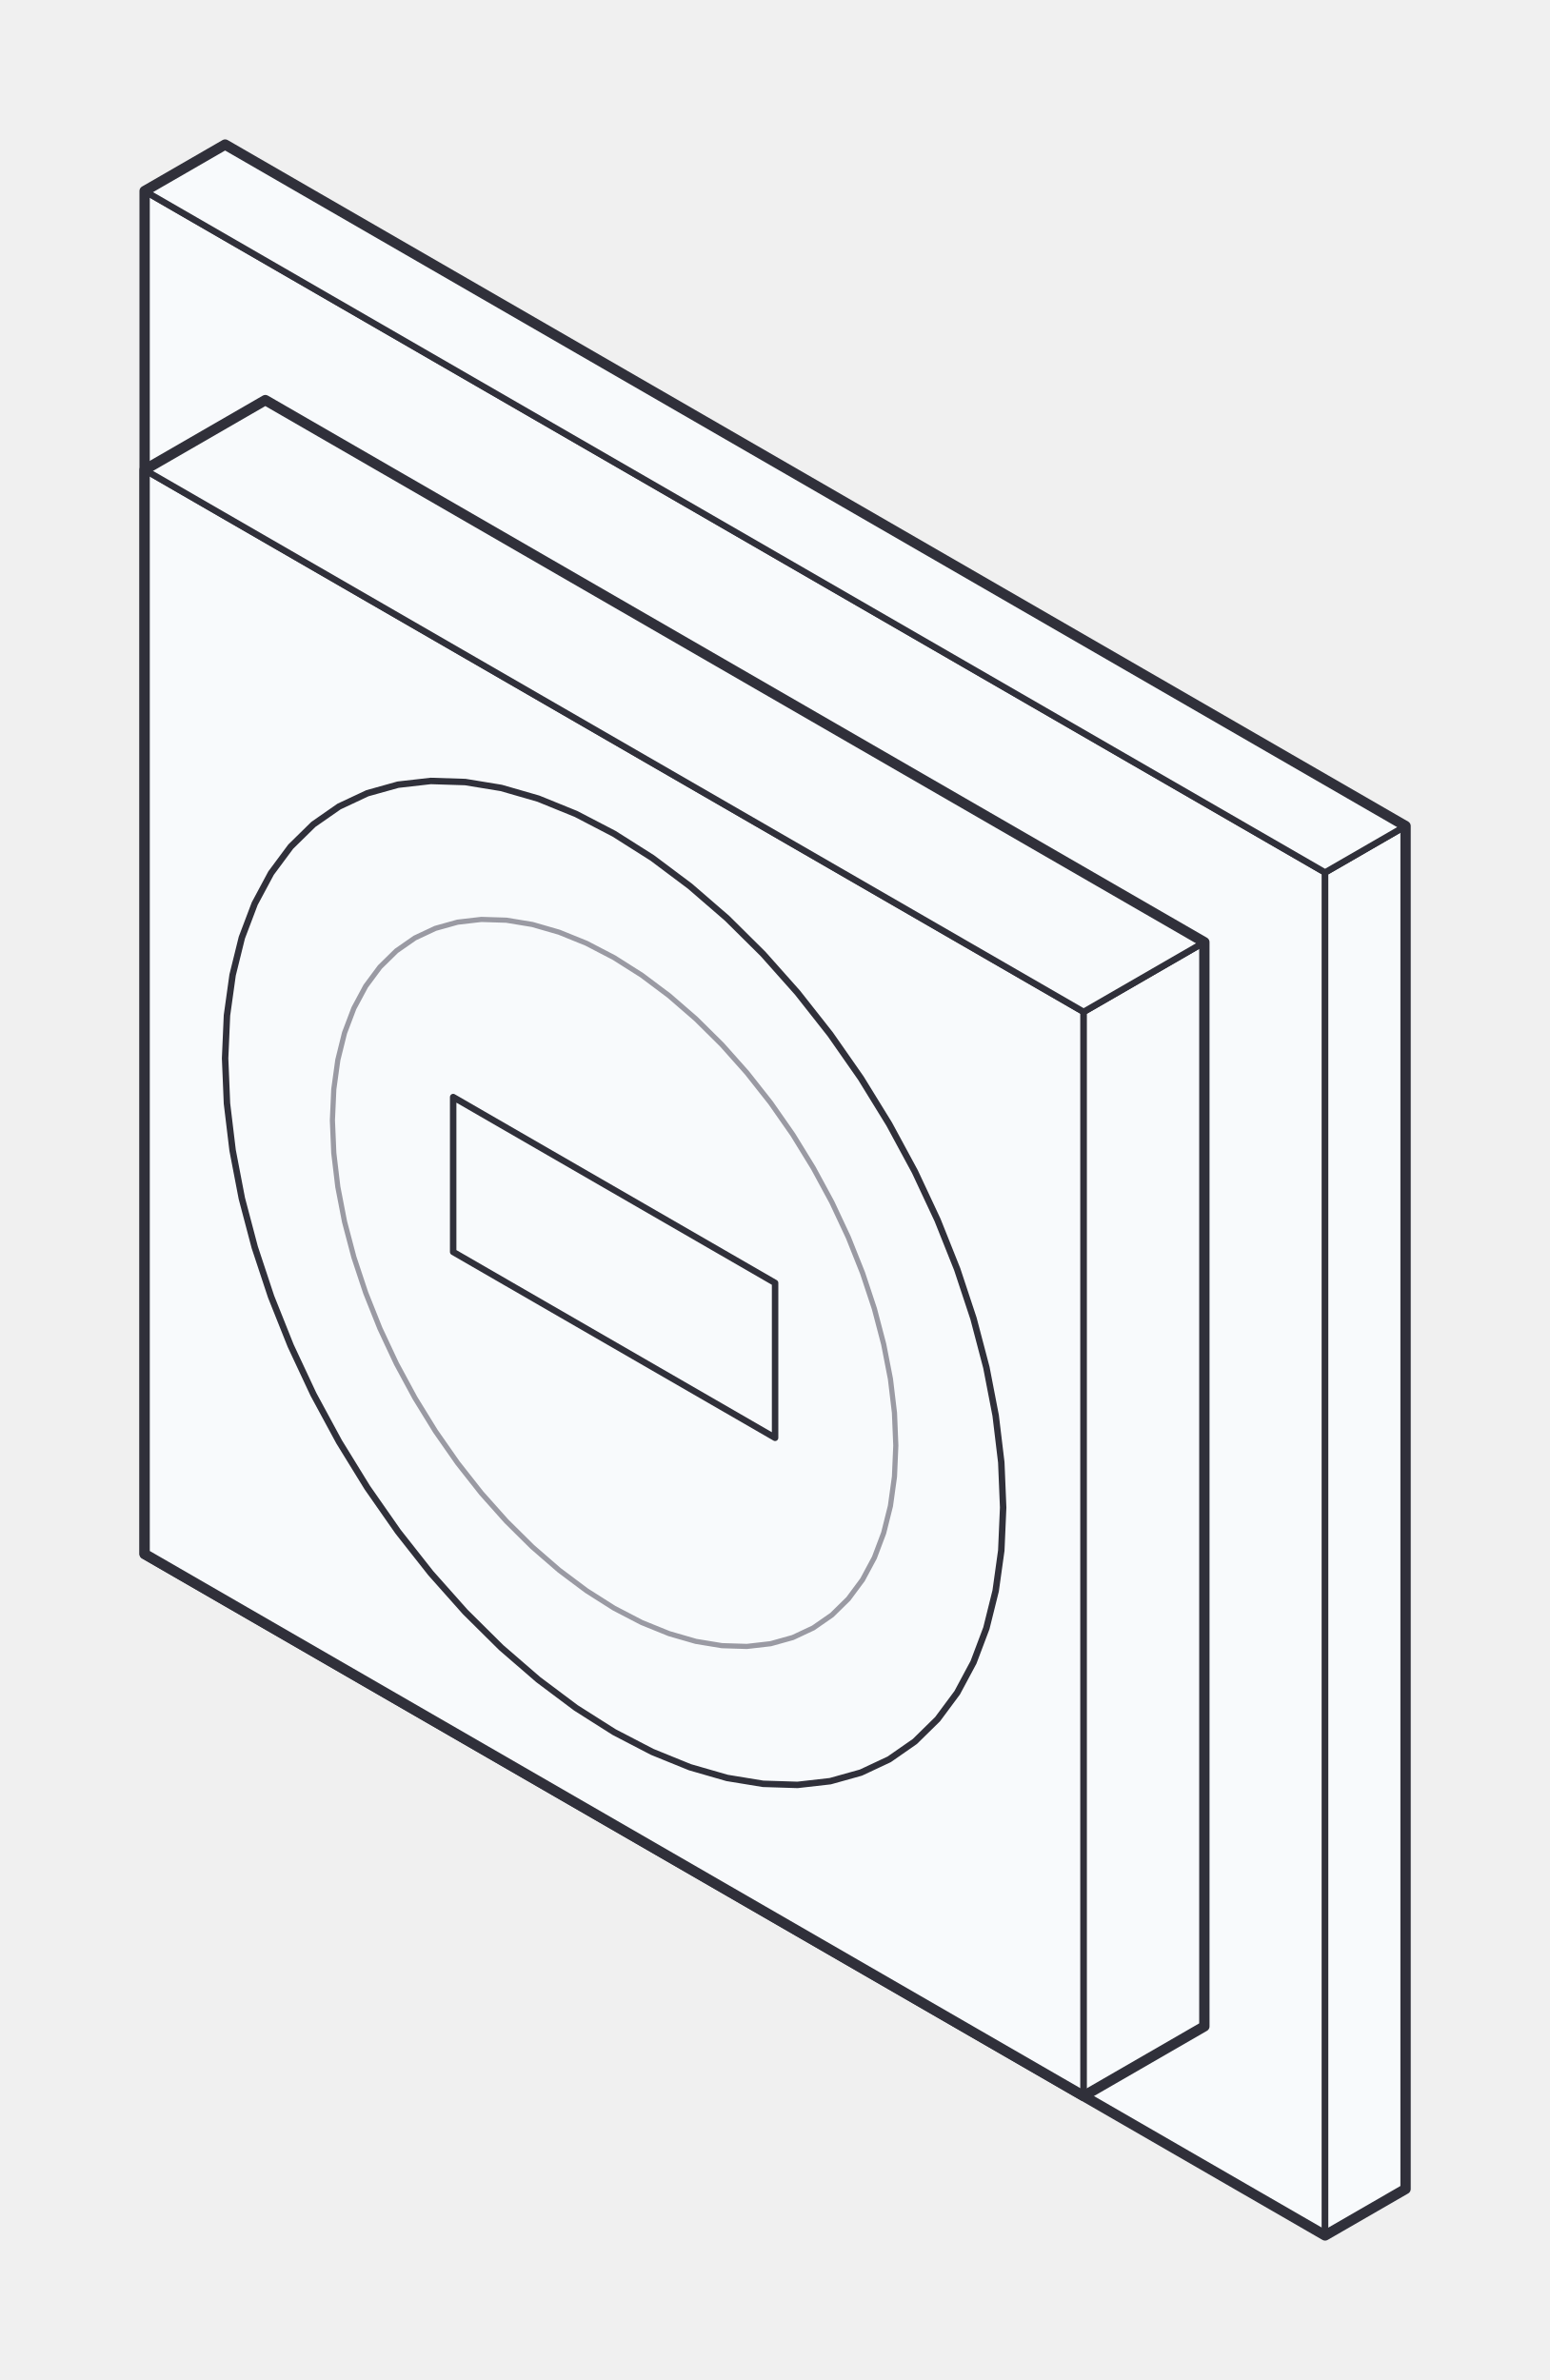
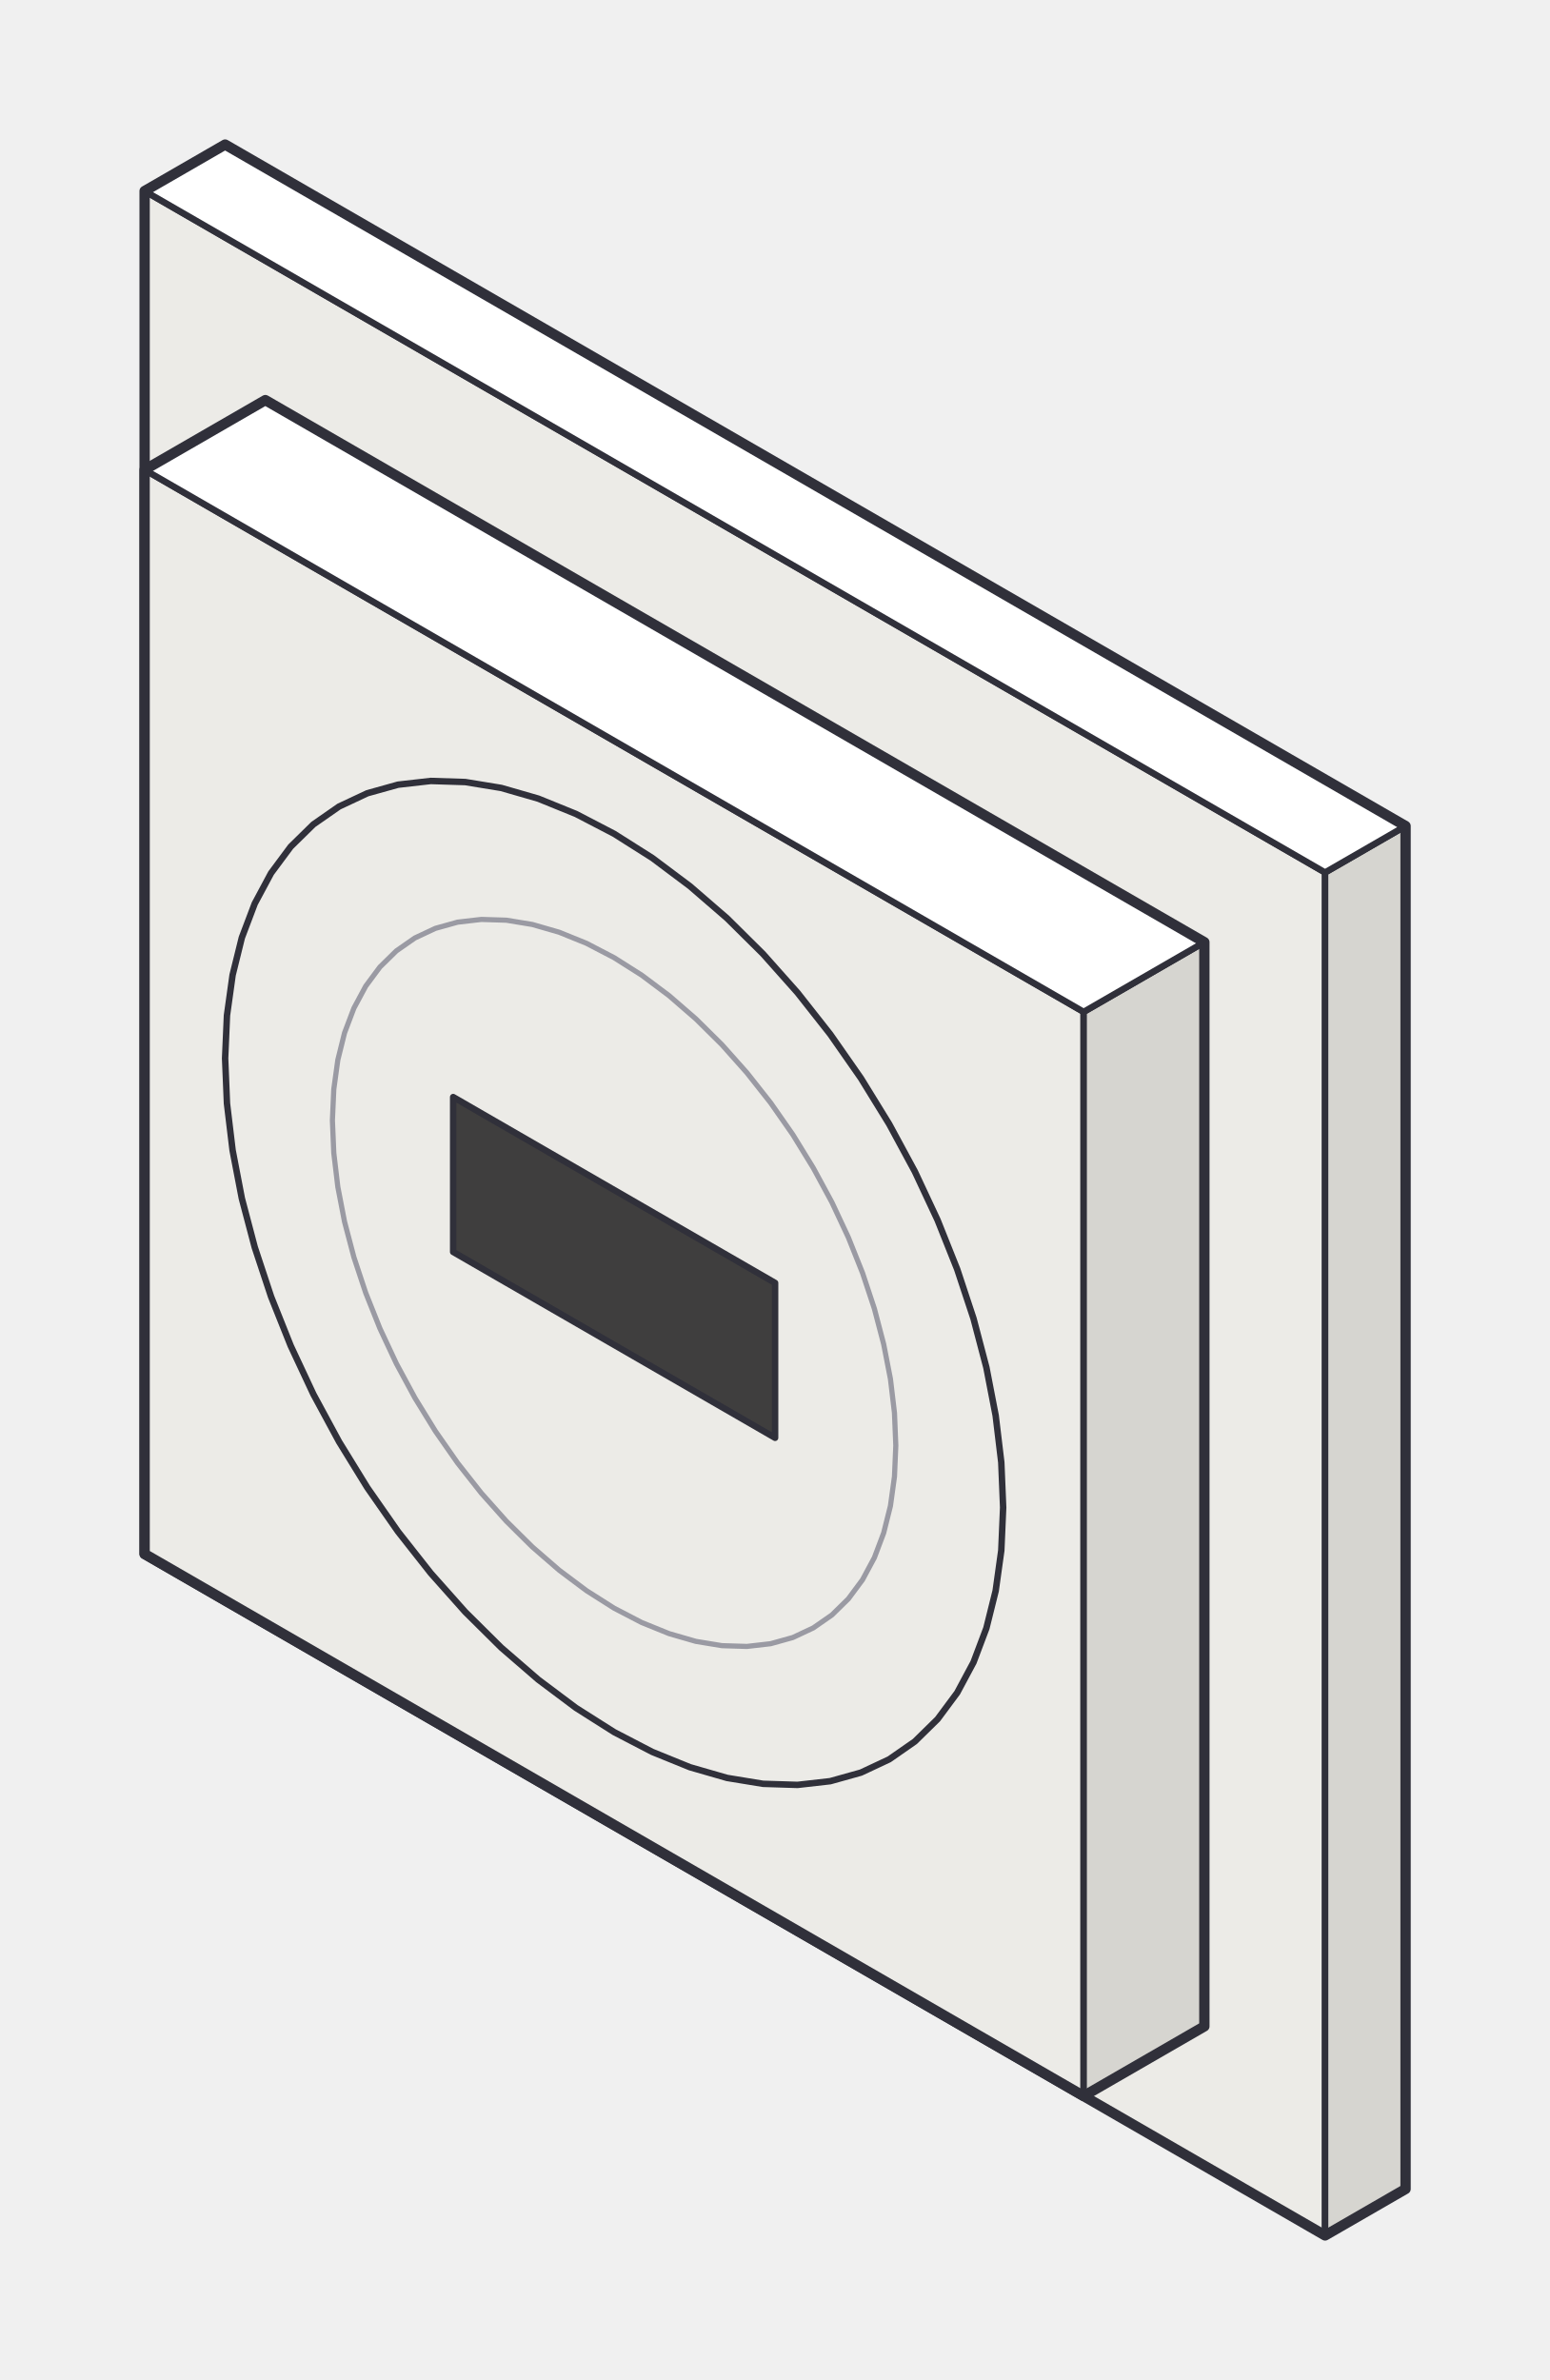
<svg xmlns="http://www.w3.org/2000/svg" viewBox="-43.6 -292.0 300.2 461.0">
-   <polygon points="-15.59,9.00 213.04,141.00 213.04,-123.00 -15.59,-255.00" fill="#f8fafc" stroke="#30303a" stroke-width="1.25" stroke-linejoin="round" stroke-linecap="round" vector-effect="non-scaling-stroke" />
-   <polygon points="228.63,132.00 213.04,141.00 213.04,-123.00 228.63,-132.00" fill="#f8fafc" stroke="#30303a" stroke-width="1.25" stroke-linejoin="round" stroke-linecap="round" vector-effect="non-scaling-stroke" />
-   <polygon points="0.00,-264.00 228.63,-132.00 213.04,-123.00 -15.59,-255.00" fill="#f8fafc" stroke="#30303a" stroke-width="1.25" stroke-linejoin="round" stroke-linecap="round" vector-effect="non-scaling-stroke" />
-   <polygon points="-15.59,-255.00 0.00,-264.00 228.63,-132.00 228.63,132.00 213.04,141.00 -15.59,9.00" fill="none" stroke="#30303a" stroke-width="2.0" stroke-linejoin="round" stroke-linecap="round" vector-effect="non-scaling-stroke" />
-   <polygon points="-15.59,9.00 166.28,114.00 166.28,-96.00 -15.59,-201.00" fill="#f8fafc" stroke="#30303a" stroke-width="1.25" stroke-linejoin="round" stroke-linecap="round" vector-effect="non-scaling-stroke" />
-   <polygon points="189.66,100.50 166.28,114.00 166.28,-96.00 189.66,-109.50" fill="#f8fafc" stroke="#30303a" stroke-width="1.25" stroke-linejoin="round" stroke-linecap="round" vector-effect="non-scaling-stroke" />
-   <polygon points="7.79,-214.50 189.66,-109.50 166.28,-96.00 -15.59,-201.00" fill="#f8fafc" stroke="#30303a" stroke-width="1.25" stroke-linejoin="round" stroke-linecap="round" vector-effect="non-scaling-stroke" />
-   <polygon points="-15.59,-201.00 7.79,-214.50 189.66,-109.50 189.66,100.50 166.28,114.00 -15.59,9.00" fill="none" stroke="#30303a" stroke-width="2.0" stroke-linejoin="round" stroke-linecap="round" vector-effect="non-scaling-stroke" />
-   <polygon points="150.69,-0.00 150.33,-8.74 149.24,-17.81 147.44,-27.13 144.95,-36.60 141.79,-46.15 137.99,-55.67 133.59,-65.07 128.62,-74.26 123.14,-83.16 117.20,-91.67 110.86,-99.72 104.18,-107.23 97.22,-114.13 90.04,-120.34 82.73,-125.82 75.34,-130.50 67.96,-134.34 60.65,-137.31 53.47,-139.38 46.51,-140.52 39.83,-140.73 33.49,-140.01 27.55,-138.35 22.07,-135.78 17.10,-132.32 12.70,-128.00 8.90,-122.88 5.74,-116.98 3.24,-110.38 1.45,-103.14 0.36,-95.32 0.00,-87.00 0.36,-78.26 1.45,-69.19 3.24,-59.87 5.74,-50.40 8.90,-40.85 12.70,-31.33 17.10,-21.93 22.07,-12.74 27.55,-3.84 33.49,4.67 39.83,12.72 46.51,20.23 53.47,27.13 60.65,33.34 67.96,38.82 75.34,43.50 82.73,47.34 90.04,50.31 97.22,52.38 104.18,53.52 110.86,53.73 117.20,53.01 123.14,51.35 128.62,48.78 133.59,45.32 137.99,41.00 141.79,35.88 144.95,29.98 147.44,23.38 149.24,16.14 150.33,8.32" fill="none" stroke="#30303a" stroke-width="1.25" stroke-linejoin="round" stroke-linecap="round" vector-effect="non-scaling-stroke" />
-   <polygon points="129.90,-12.00 129.64,-18.33 128.86,-24.90 127.55,-31.64 125.75,-38.51 123.46,-45.42 120.71,-52.31 117.52,-59.12 113.92,-65.77 109.96,-72.22 105.66,-78.38 101.06,-84.21 96.22,-89.65 91.18,-94.64 85.99,-99.14 80.69,-103.11 75.34,-106.50 70.00,-109.28 64.70,-111.43 59.51,-112.93 54.47,-113.76 49.62,-113.91 45.03,-113.38 40.73,-112.18 36.76,-110.32 33.17,-107.82 29.98,-104.69 27.23,-100.98 24.94,-96.71 23.13,-91.93 21.83,-86.69 21.05,-81.02 20.78,-75.00 21.05,-68.67 21.83,-62.10 23.13,-55.36 24.94,-48.49 27.23,-41.58 29.98,-34.69 33.17,-27.88 36.76,-21.23 40.73,-14.78 45.03,-8.62 49.62,-2.79 54.47,2.65 59.51,7.64 64.70,12.14 70.00,16.11 75.34,19.50 80.69,22.28 85.99,24.43 91.18,25.93 96.22,26.76 101.06,26.91 105.66,26.38 109.96,25.18 113.92,23.32 117.52,20.82 120.71,17.69 123.46,13.98 125.75,9.71 127.55,4.93 128.86,-0.31 129.64,-5.98" fill="none" stroke="#9a9aa3" stroke-width="1" stroke-linejoin="round" stroke-linecap="round" vector-effect="non-scaling-stroke" />
-   <polygon points="44.17,-49.50 106.52,-13.50 106.52,-43.50 44.17,-79.50" fill="none" stroke="#30303a" stroke-width="1.25" stroke-linejoin="round" stroke-linecap="round" vector-effect="non-scaling-stroke" />
+   <polygon points="-15.59,9.00 213.04,141.00 213.04,-123.00 -15.59,-255.00" fill="#ecebe7" stroke="#30303a" stroke-width="1.25" stroke-linejoin="round" stroke-linecap="round" vector-effect="non-scaling-stroke" data-f="left" data-s="stroke" />
+   <polygon points="228.63,132.00 213.04,141.00 213.04,-123.00 228.63,-132.00" fill="#d6d5d0" stroke="#30303a" stroke-width="1.25" stroke-linejoin="round" stroke-linecap="round" vector-effect="non-scaling-stroke" data-f="right" data-s="stroke" />
+   <polygon points="0.00,-264.00 228.63,-132.00 213.04,-123.00 -15.59,-255.00" fill="#ffffff" stroke="#30303a" stroke-width="1.25" stroke-linejoin="round" stroke-linecap="round" vector-effect="non-scaling-stroke" data-f="top" data-s="stroke" />
+   <polygon points="-15.59,-255.00 0.00,-264.00 228.63,-132.00 228.63,132.00 213.04,141.00 -15.59,9.00" fill="none" stroke="#30303a" stroke-width="2.0" stroke-linejoin="round" stroke-linecap="round" vector-effect="non-scaling-stroke" data-s="stroke" />
+   <polygon points="-15.59,9.00 166.28,114.00 166.28,-96.00 -15.59,-201.00" fill="#ecebe7" stroke="#30303a" stroke-width="1.25" stroke-linejoin="round" stroke-linecap="round" vector-effect="non-scaling-stroke" data-f="left" data-s="stroke" />
+   <polygon points="189.66,100.50 166.28,114.00 166.28,-96.00 189.66,-109.50" fill="#d6d5d0" stroke="#30303a" stroke-width="1.25" stroke-linejoin="round" stroke-linecap="round" vector-effect="non-scaling-stroke" data-f="right" data-s="stroke" />
+   <polygon points="7.79,-214.50 189.66,-109.50 166.28,-96.00 -15.59,-201.00" fill="#ffffff" stroke="#30303a" stroke-width="1.25" stroke-linejoin="round" stroke-linecap="round" vector-effect="non-scaling-stroke" data-f="top" data-s="stroke" />
+   <polygon points="-15.59,-201.00 7.79,-214.50 189.66,-109.50 189.66,100.50 166.28,114.00 -15.59,9.00" fill="none" stroke="#30303a" stroke-width="2.0" stroke-linejoin="round" stroke-linecap="round" vector-effect="non-scaling-stroke" data-s="stroke" />
+   <polygon points="150.69,-0.00 150.33,-8.74 149.24,-17.81 147.44,-27.13 144.95,-36.60 141.79,-46.15 137.99,-55.67 133.59,-65.07 128.62,-74.26 123.14,-83.16 117.20,-91.67 110.86,-99.72 104.18,-107.23 97.22,-114.13 90.04,-120.34 82.73,-125.82 75.34,-130.50 67.96,-134.34 60.65,-137.31 53.47,-139.38 46.51,-140.52 39.83,-140.73 33.49,-140.01 27.55,-138.35 22.07,-135.78 17.10,-132.32 12.70,-128.00 8.90,-122.88 5.74,-116.98 3.24,-110.38 1.45,-103.14 0.36,-95.32 0.00,-87.00 0.36,-78.26 1.45,-69.19 3.24,-59.87 5.74,-50.40 8.90,-40.85 12.70,-31.33 17.10,-21.93 22.07,-12.74 27.55,-3.84 33.49,4.67 39.83,12.72 46.51,20.23 53.47,27.13 60.65,33.34 67.96,38.82 75.34,43.50 82.73,47.34 90.04,50.31 97.22,52.38 104.18,53.52 110.86,53.73 117.20,53.01 123.14,51.35 128.62,48.78 133.59,45.32 137.99,41.00 141.79,35.88 144.95,29.98 147.44,23.38 149.24,16.14 150.33,8.32" fill="none" stroke="#30303a" stroke-width="1.25" stroke-linejoin="round" stroke-linecap="round" vector-effect="non-scaling-stroke" data-s="stroke" />
+   <polygon points="129.90,-12.00 129.64,-18.33 128.86,-24.90 127.55,-31.64 125.75,-38.51 123.46,-45.42 120.71,-52.31 117.52,-59.12 113.92,-65.77 109.96,-72.22 105.66,-78.38 101.06,-84.21 96.22,-89.65 91.18,-94.64 85.99,-99.14 80.69,-103.11 75.34,-106.50 70.00,-109.28 64.70,-111.43 59.51,-112.93 54.47,-113.76 49.62,-113.91 45.03,-113.38 40.73,-112.18 36.76,-110.32 33.17,-107.82 29.98,-104.69 27.23,-100.98 24.94,-96.71 23.13,-91.93 21.83,-86.69 21.05,-81.02 20.78,-75.00 21.05,-68.67 21.83,-62.10 23.13,-55.36 24.94,-48.49 27.23,-41.58 29.98,-34.69 33.17,-27.88 36.76,-21.23 40.73,-14.78 45.03,-8.62 49.62,-2.79 54.47,2.65 59.51,7.64 64.70,12.14 70.00,16.11 75.34,19.50 80.69,22.28 85.99,24.43 91.18,25.93 96.22,26.76 101.06,26.91 105.66,26.38 109.96,25.18 113.92,23.32 117.52,20.82 120.71,17.69 123.46,13.98 125.75,9.71 127.55,4.93 128.86,-0.31 129.64,-5.98" fill="none" stroke="#9a9aa3" stroke-width="1" stroke-linejoin="round" stroke-linecap="round" vector-effect="non-scaling-stroke" data-s="muted" />
+   <polygon points="44.17,-49.50 106.52,-13.50 106.52,-43.50 44.17,-79.50" fill="#3f3e3e" stroke="#30303a" stroke-width="1.25" stroke-linejoin="round" stroke-linecap="round" vector-effect="non-scaling-stroke" data-f="accent" data-s="stroke" />
</svg>
